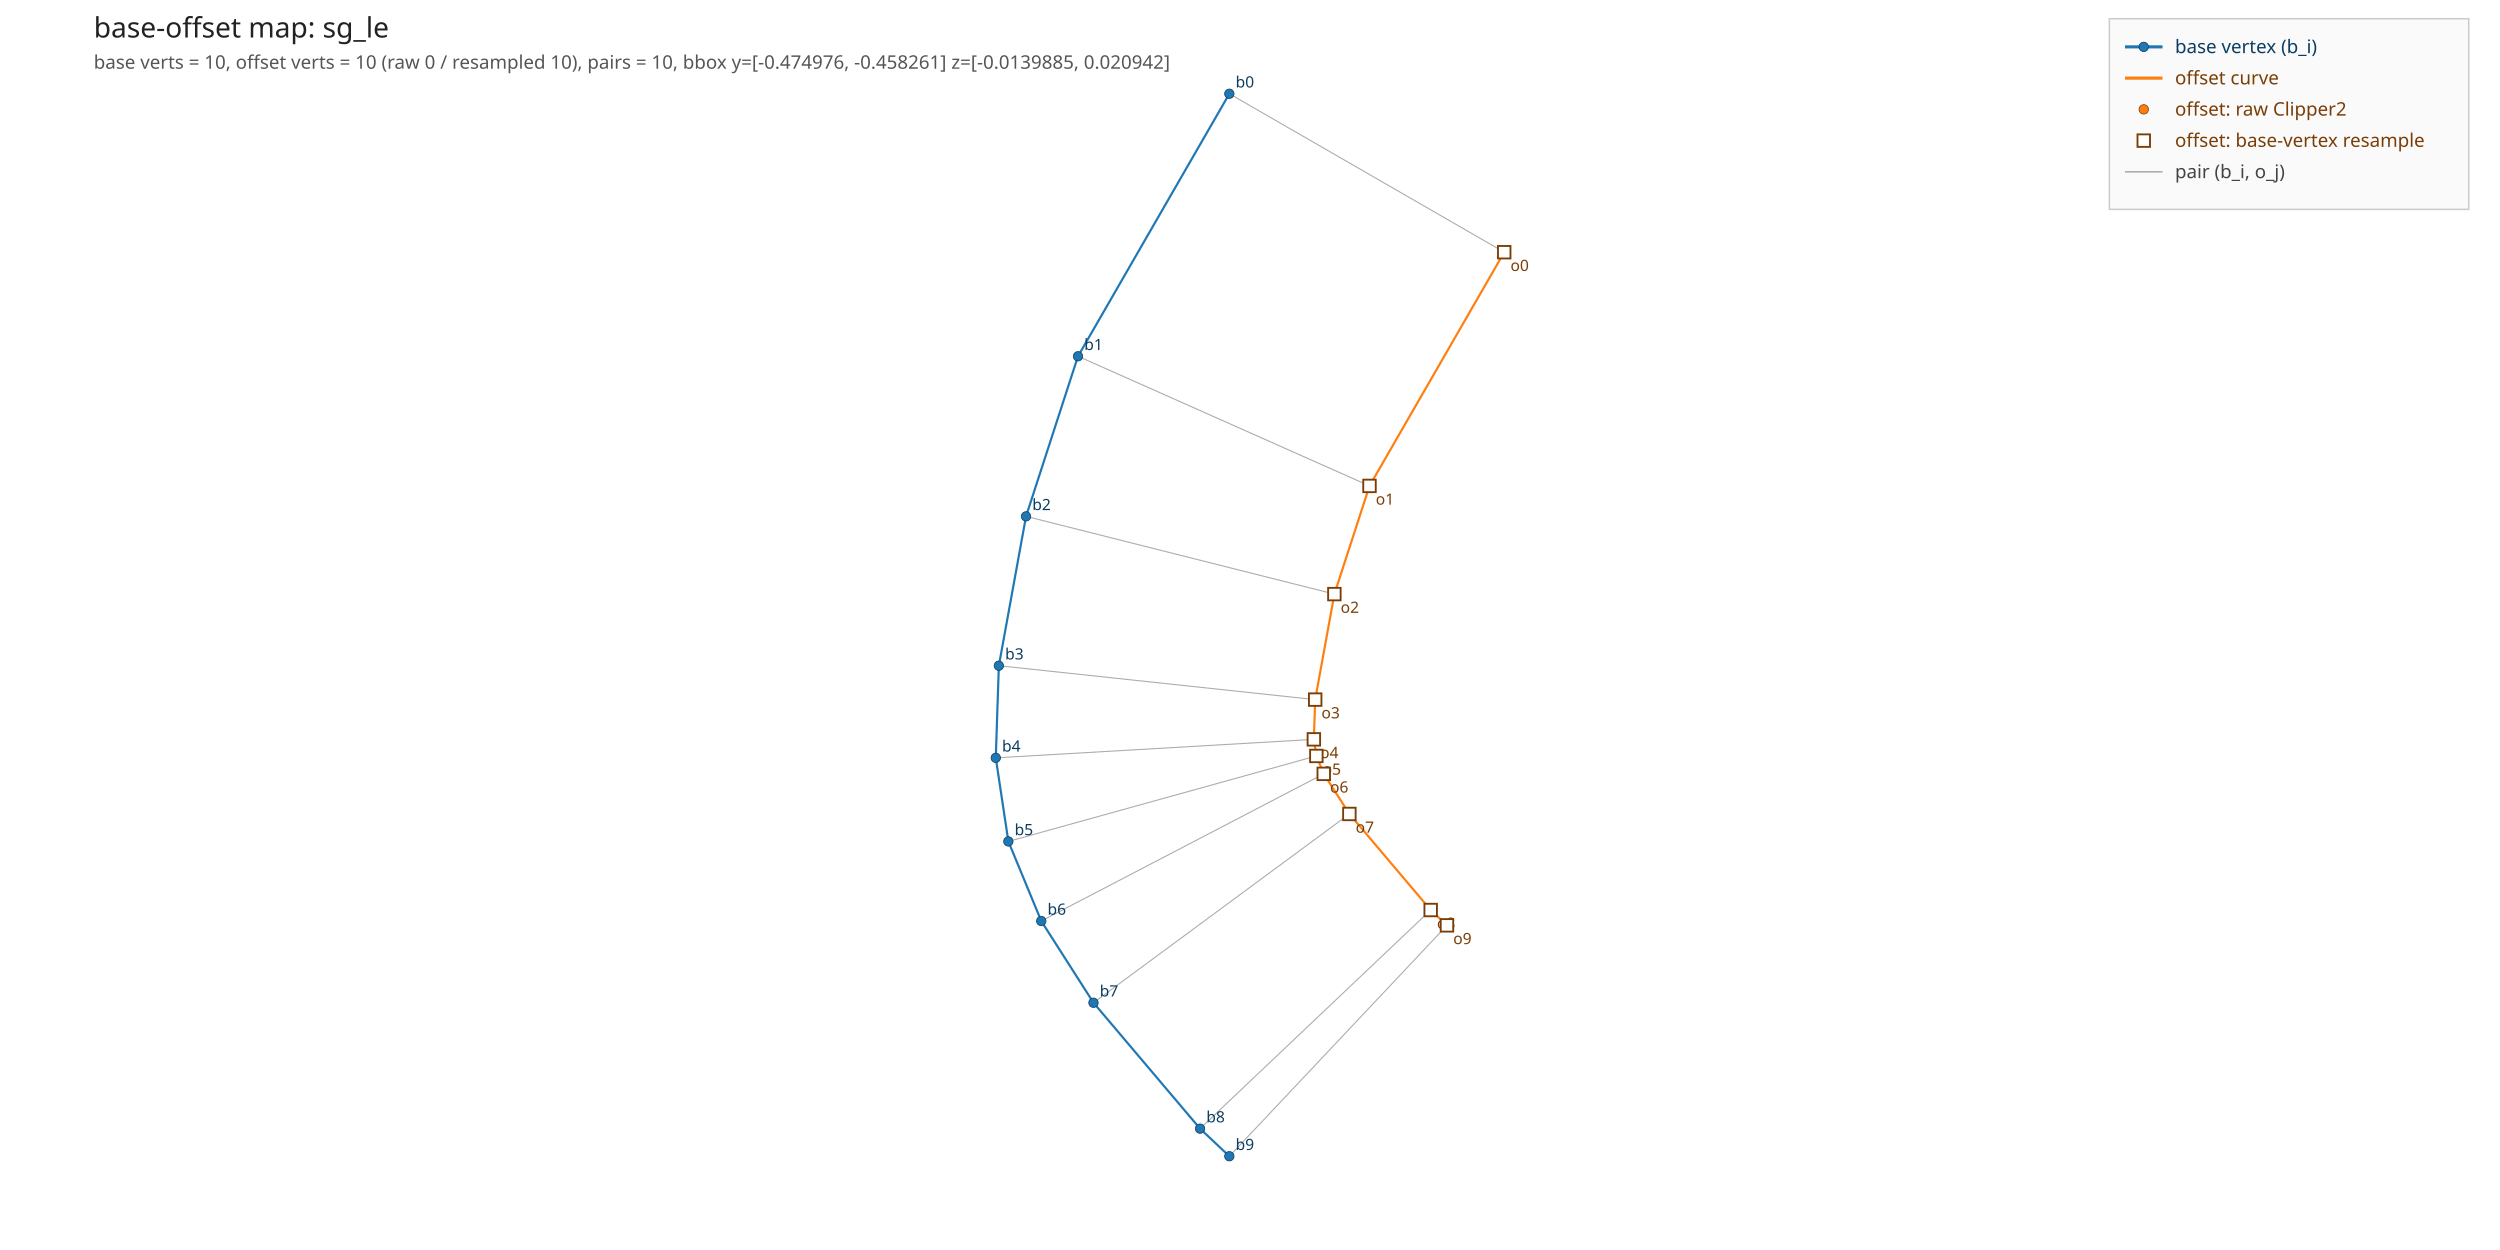
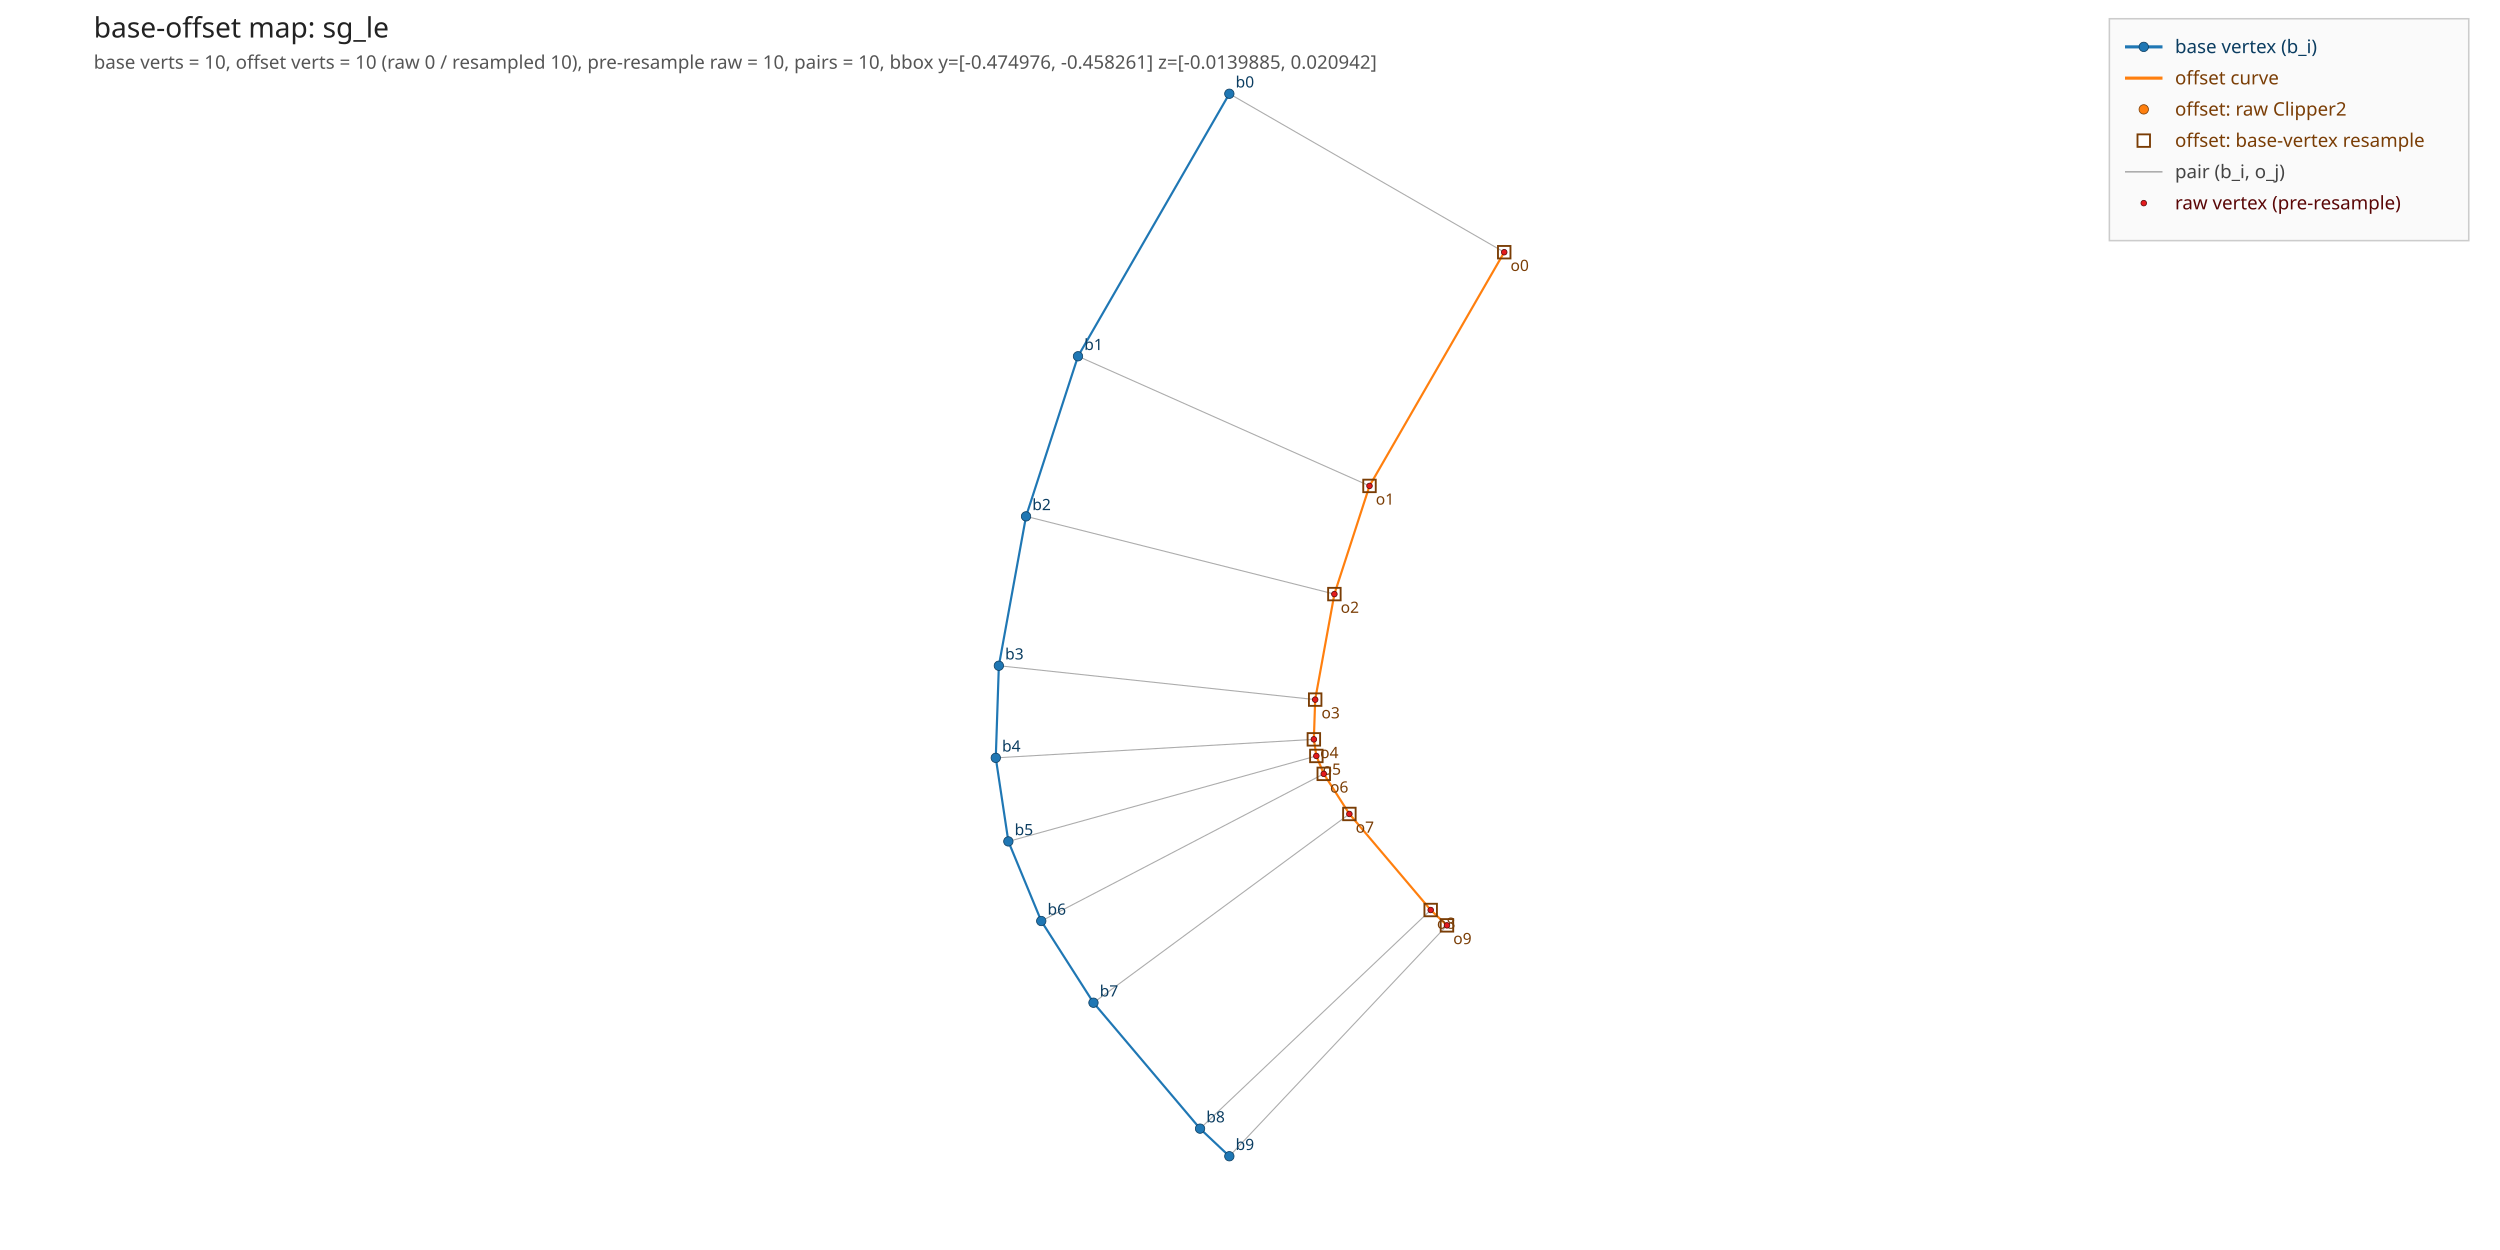
<svg xmlns="http://www.w3.org/2000/svg" viewBox="0 0 1600 800" width="1600" height="800">
  <rect width="100%" height="100%" fill="white" />
  <text x="60" y="24" font-family="sans-serif" font-size="18" fill="#222">base-offset map: sg_le</text>
-   <text x="60" y="44" font-family="sans-serif" font-size="12" fill="#555">base verts = 10,  offset verts = 10 (raw 0 / resampled 10),  pairs = 10,  bbox y=[-0.474976, -0.458261]  z=[-0.0139885, 0.020942]</text>
+   <text x="60" y="44" font-family="sans-serif" font-size="12" fill="#555">base verts = 10,  offset verts = 10 (raw 0 / resampled 10),  pre-resample raw = 10,  pairs = 10,  bbox y=[-0.474976, -0.458261]  z=[-0.0139885, 0.020942]</text>
  <g stroke="#888" stroke-width="0.7" opacity="0.7">
    <line x1="786.78" y1="60" x2="962.704" y2="161.417" />
    <line x1="689.918" y1="228.022" x2="876.482" y2="310.982" />
    <line x1="656.662" y1="330.475" x2="854.006" y2="380.223" />
    <line x1="639.265" y1="426.067" x2="841.717" y2="447.751" />
    <line x1="637.296" y1="485.023" x2="840.867" y2="473.19" />
    <line x1="645.353" y1="538.51" x2="842.467" y2="483.808" />
    <line x1="666.404" y1="589.447" x2="847.202" y2="495.265" />
    <line x1="699.819" y1="641.742" x2="863.604" y2="520.935" />
    <line x1="768.036" y1="722.332" x2="915.64" y2="582.409" />
    <line x1="786.78" y1="740" x2="926.06" y2="592.232" />
  </g>
  <polyline fill="none" stroke="#1f77b4" stroke-width="1.4" points="786.78,60 689.918,228.022 656.662,330.475 639.265,426.067 637.296,485.023 645.353,538.51 666.404,589.447 699.819,641.742 768.036,722.332 786.78,740 " />
  <polyline fill="none" stroke="#ff7f0e" stroke-width="1.4" points="962.704,161.417 876.482,310.982 854.006,380.223 841.717,447.751 840.867,473.19 842.467,483.808 847.202,495.265 863.604,520.935 915.64,582.409 926.06,592.232 " />
  <circle cx="786.78" cy="60" r="3" fill="#1f77b4" stroke="#0b3d61" stroke-width="0.5" />
  <text x="790.78" y="56" font-family="sans-serif" font-size="10" fill="#0b3d61">b0</text>
  <circle cx="689.918" cy="228.022" r="3" fill="#1f77b4" stroke="#0b3d61" stroke-width="0.5" />
  <text x="693.918" y="224.022" font-family="sans-serif" font-size="10" fill="#0b3d61">b1</text>
  <circle cx="656.662" cy="330.475" r="3" fill="#1f77b4" stroke="#0b3d61" stroke-width="0.5" />
  <text x="660.662" y="326.475" font-family="sans-serif" font-size="10" fill="#0b3d61">b2</text>
  <circle cx="639.265" cy="426.067" r="3" fill="#1f77b4" stroke="#0b3d61" stroke-width="0.5" />
  <text x="643.265" y="422.067" font-family="sans-serif" font-size="10" fill="#0b3d61">b3</text>
  <circle cx="637.296" cy="485.023" r="3" fill="#1f77b4" stroke="#0b3d61" stroke-width="0.5" />
  <text x="641.296" y="481.023" font-family="sans-serif" font-size="10" fill="#0b3d61">b4</text>
  <circle cx="645.353" cy="538.51" r="3" fill="#1f77b4" stroke="#0b3d61" stroke-width="0.5" />
  <text x="649.353" y="534.51" font-family="sans-serif" font-size="10" fill="#0b3d61">b5</text>
  <circle cx="666.404" cy="589.447" r="3" fill="#1f77b4" stroke="#0b3d61" stroke-width="0.5" />
  <text x="670.404" y="585.447" font-family="sans-serif" font-size="10" fill="#0b3d61">b6</text>
  <circle cx="699.819" cy="641.742" r="3" fill="#1f77b4" stroke="#0b3d61" stroke-width="0.5" />
  <text x="703.819" y="637.742" font-family="sans-serif" font-size="10" fill="#0b3d61">b7</text>
  <circle cx="768.036" cy="722.332" r="3" fill="#1f77b4" stroke="#0b3d61" stroke-width="0.5" />
  <text x="772.036" y="718.332" font-family="sans-serif" font-size="10" fill="#0b3d61">b8</text>
  <circle cx="786.78" cy="740" r="3" fill="#1f77b4" stroke="#0b3d61" stroke-width="0.5" />
  <text x="790.78" y="736" font-family="sans-serif" font-size="10" fill="#0b3d61">b9</text>
-   <rect x="958.704" y="157.417" width="8" height="8" fill="white" stroke="#7a3d05" stroke-width="1.2" />
+   <rect x="958.704" y="157.417" width="8" height="8" fill="none" stroke="#7a3d05" stroke-width="1.2" />
  <text x="966.704" y="173.417" font-family="sans-serif" font-size="10" fill="#7a3d05">o0</text>
-   <rect x="872.482" y="306.982" width="8" height="8" fill="white" stroke="#7a3d05" stroke-width="1.2" />
+   <rect x="872.482" y="306.982" width="8" height="8" fill="none" stroke="#7a3d05" stroke-width="1.2" />
  <text x="880.482" y="322.982" font-family="sans-serif" font-size="10" fill="#7a3d05">o1</text>
-   <rect x="850.006" y="376.223" width="8" height="8" fill="white" stroke="#7a3d05" stroke-width="1.2" />
+   <rect x="850.006" y="376.223" width="8" height="8" fill="none" stroke="#7a3d05" stroke-width="1.2" />
  <text x="858.006" y="392.223" font-family="sans-serif" font-size="10" fill="#7a3d05">o2</text>
-   <rect x="837.717" y="443.751" width="8" height="8" fill="white" stroke="#7a3d05" stroke-width="1.2" />
+   <rect x="837.717" y="443.751" width="8" height="8" fill="none" stroke="#7a3d05" stroke-width="1.2" />
  <text x="845.717" y="459.751" font-family="sans-serif" font-size="10" fill="#7a3d05">o3</text>
-   <rect x="836.867" y="469.19" width="8" height="8" fill="white" stroke="#7a3d05" stroke-width="1.2" />
+   <rect x="836.867" y="469.19" width="8" height="8" fill="none" stroke="#7a3d05" stroke-width="1.2" />
  <text x="844.867" y="485.19" font-family="sans-serif" font-size="10" fill="#7a3d05">o4</text>
-   <rect x="838.467" y="479.808" width="8" height="8" fill="white" stroke="#7a3d05" stroke-width="1.2" />
+   <rect x="838.467" y="479.808" width="8" height="8" fill="none" stroke="#7a3d05" stroke-width="1.2" />
  <text x="846.467" y="495.808" font-family="sans-serif" font-size="10" fill="#7a3d05">o5</text>
-   <rect x="843.202" y="491.265" width="8" height="8" fill="white" stroke="#7a3d05" stroke-width="1.2" />
+   <rect x="843.202" y="491.265" width="8" height="8" fill="none" stroke="#7a3d05" stroke-width="1.2" />
  <text x="851.202" y="507.265" font-family="sans-serif" font-size="10" fill="#7a3d05">o6</text>
-   <rect x="859.604" y="516.935" width="8" height="8" fill="white" stroke="#7a3d05" stroke-width="1.2" />
+   <rect x="859.604" y="516.935" width="8" height="8" fill="none" stroke="#7a3d05" stroke-width="1.2" />
  <text x="867.604" y="532.935" font-family="sans-serif" font-size="10" fill="#7a3d05">o7</text>
-   <rect x="911.64" y="578.409" width="8" height="8" fill="white" stroke="#7a3d05" stroke-width="1.2" />
+   <rect x="911.64" y="578.409" width="8" height="8" fill="none" stroke="#7a3d05" stroke-width="1.2" />
  <text x="919.64" y="594.409" font-family="sans-serif" font-size="10" fill="#7a3d05">o8</text>
-   <rect x="922.06" y="588.232" width="8" height="8" fill="white" stroke="#7a3d05" stroke-width="1.2" />
+   <rect x="922.06" y="588.232" width="8" height="8" fill="none" stroke="#7a3d05" stroke-width="1.2" />
  <text x="930.06" y="604.232" font-family="sans-serif" font-size="10" fill="#7a3d05">o9</text>
+   <circle cx="962.704" cy="161.417" r="1.8" fill="#e41a1c" stroke="#5a0606" stroke-width="0.5" />
+   <circle cx="876.482" cy="310.982" r="1.8" fill="#e41a1c" stroke="#5a0606" stroke-width="0.5" />
+   <circle cx="854.006" cy="380.223" r="1.8" fill="#e41a1c" stroke="#5a0606" stroke-width="0.5" />
+   <circle cx="841.717" cy="447.751" r="1.8" fill="#e41a1c" stroke="#5a0606" stroke-width="0.5" />
+   <circle cx="840.867" cy="473.19" r="1.8" fill="#e41a1c" stroke="#5a0606" stroke-width="0.5" />
+   <circle cx="842.467" cy="483.808" r="1.8" fill="#e41a1c" stroke="#5a0606" stroke-width="0.5" />
+   <circle cx="847.202" cy="495.265" r="1.8" fill="#e41a1c" stroke="#5a0606" stroke-width="0.5" />
+   <circle cx="863.604" cy="520.935" r="1.8" fill="#e41a1c" stroke="#5a0606" stroke-width="0.5" />
+   <circle cx="915.64" cy="582.409" r="1.8" fill="#e41a1c" stroke="#5a0606" stroke-width="0.5" />
+   <circle cx="926.06" cy="592.232" r="1.8" fill="#e41a1c" stroke="#5a0606" stroke-width="0.5" />
  <g font-family="sans-serif" font-size="12">
-     <rect x="1350" y="12" width="230" height="122" fill="#fafafa" stroke="#ccc" />
+     <rect x="1350" y="12" width="230" height="142" fill="#fafafa" stroke="#ccc" />
    <line x1="1360" y1="30" x2="1384" y2="30" stroke="#1f77b4" stroke-width="2" />
    <circle cx="1372" cy="30" r="3" fill="#1f77b4" stroke="#0b3d61" stroke-width="0.5" />
    <text x="1392" y="34" font-family="sans-serif" font-size="12" fill="#0b3d61">base vertex (b_i)</text>
    <line x1="1360" y1="50" x2="1384" y2="50" stroke="#ff7f0e" stroke-width="2" />
    <text x="1392" y="54" font-family="sans-serif" font-size="12" fill="#7a3d05">offset curve</text>
    <circle cx="1372" cy="70" r="3" fill="#ff7f0e" stroke="#7a3d05" stroke-width="0.5" />
    <text x="1392" y="74" font-family="sans-serif" font-size="12" fill="#7a3d05">offset: raw Clipper2</text>
    <rect x="1368" y="86" width="8" height="8" fill="white" stroke="#7a3d05" stroke-width="1.2" />
    <text x="1392" y="94" font-family="sans-serif" font-size="12" fill="#7a3d05">offset: base-vertex resample</text>
    <line x1="1360" y1="110" x2="1384" y2="110" stroke="#888" stroke-width="0.7" />
    <text x="1392" y="114" font-family="sans-serif" font-size="12" fill="#444">pair (b_i, o_j)</text>
+     <circle cx="1372" cy="130" r="1.8" fill="#e41a1c" stroke="#5a0606" stroke-width="0.5" />
+     <text x="1392" y="134" font-family="sans-serif" font-size="12" fill="#5a0606">raw vertex (pre-resample)</text>
  </g>
</svg>
